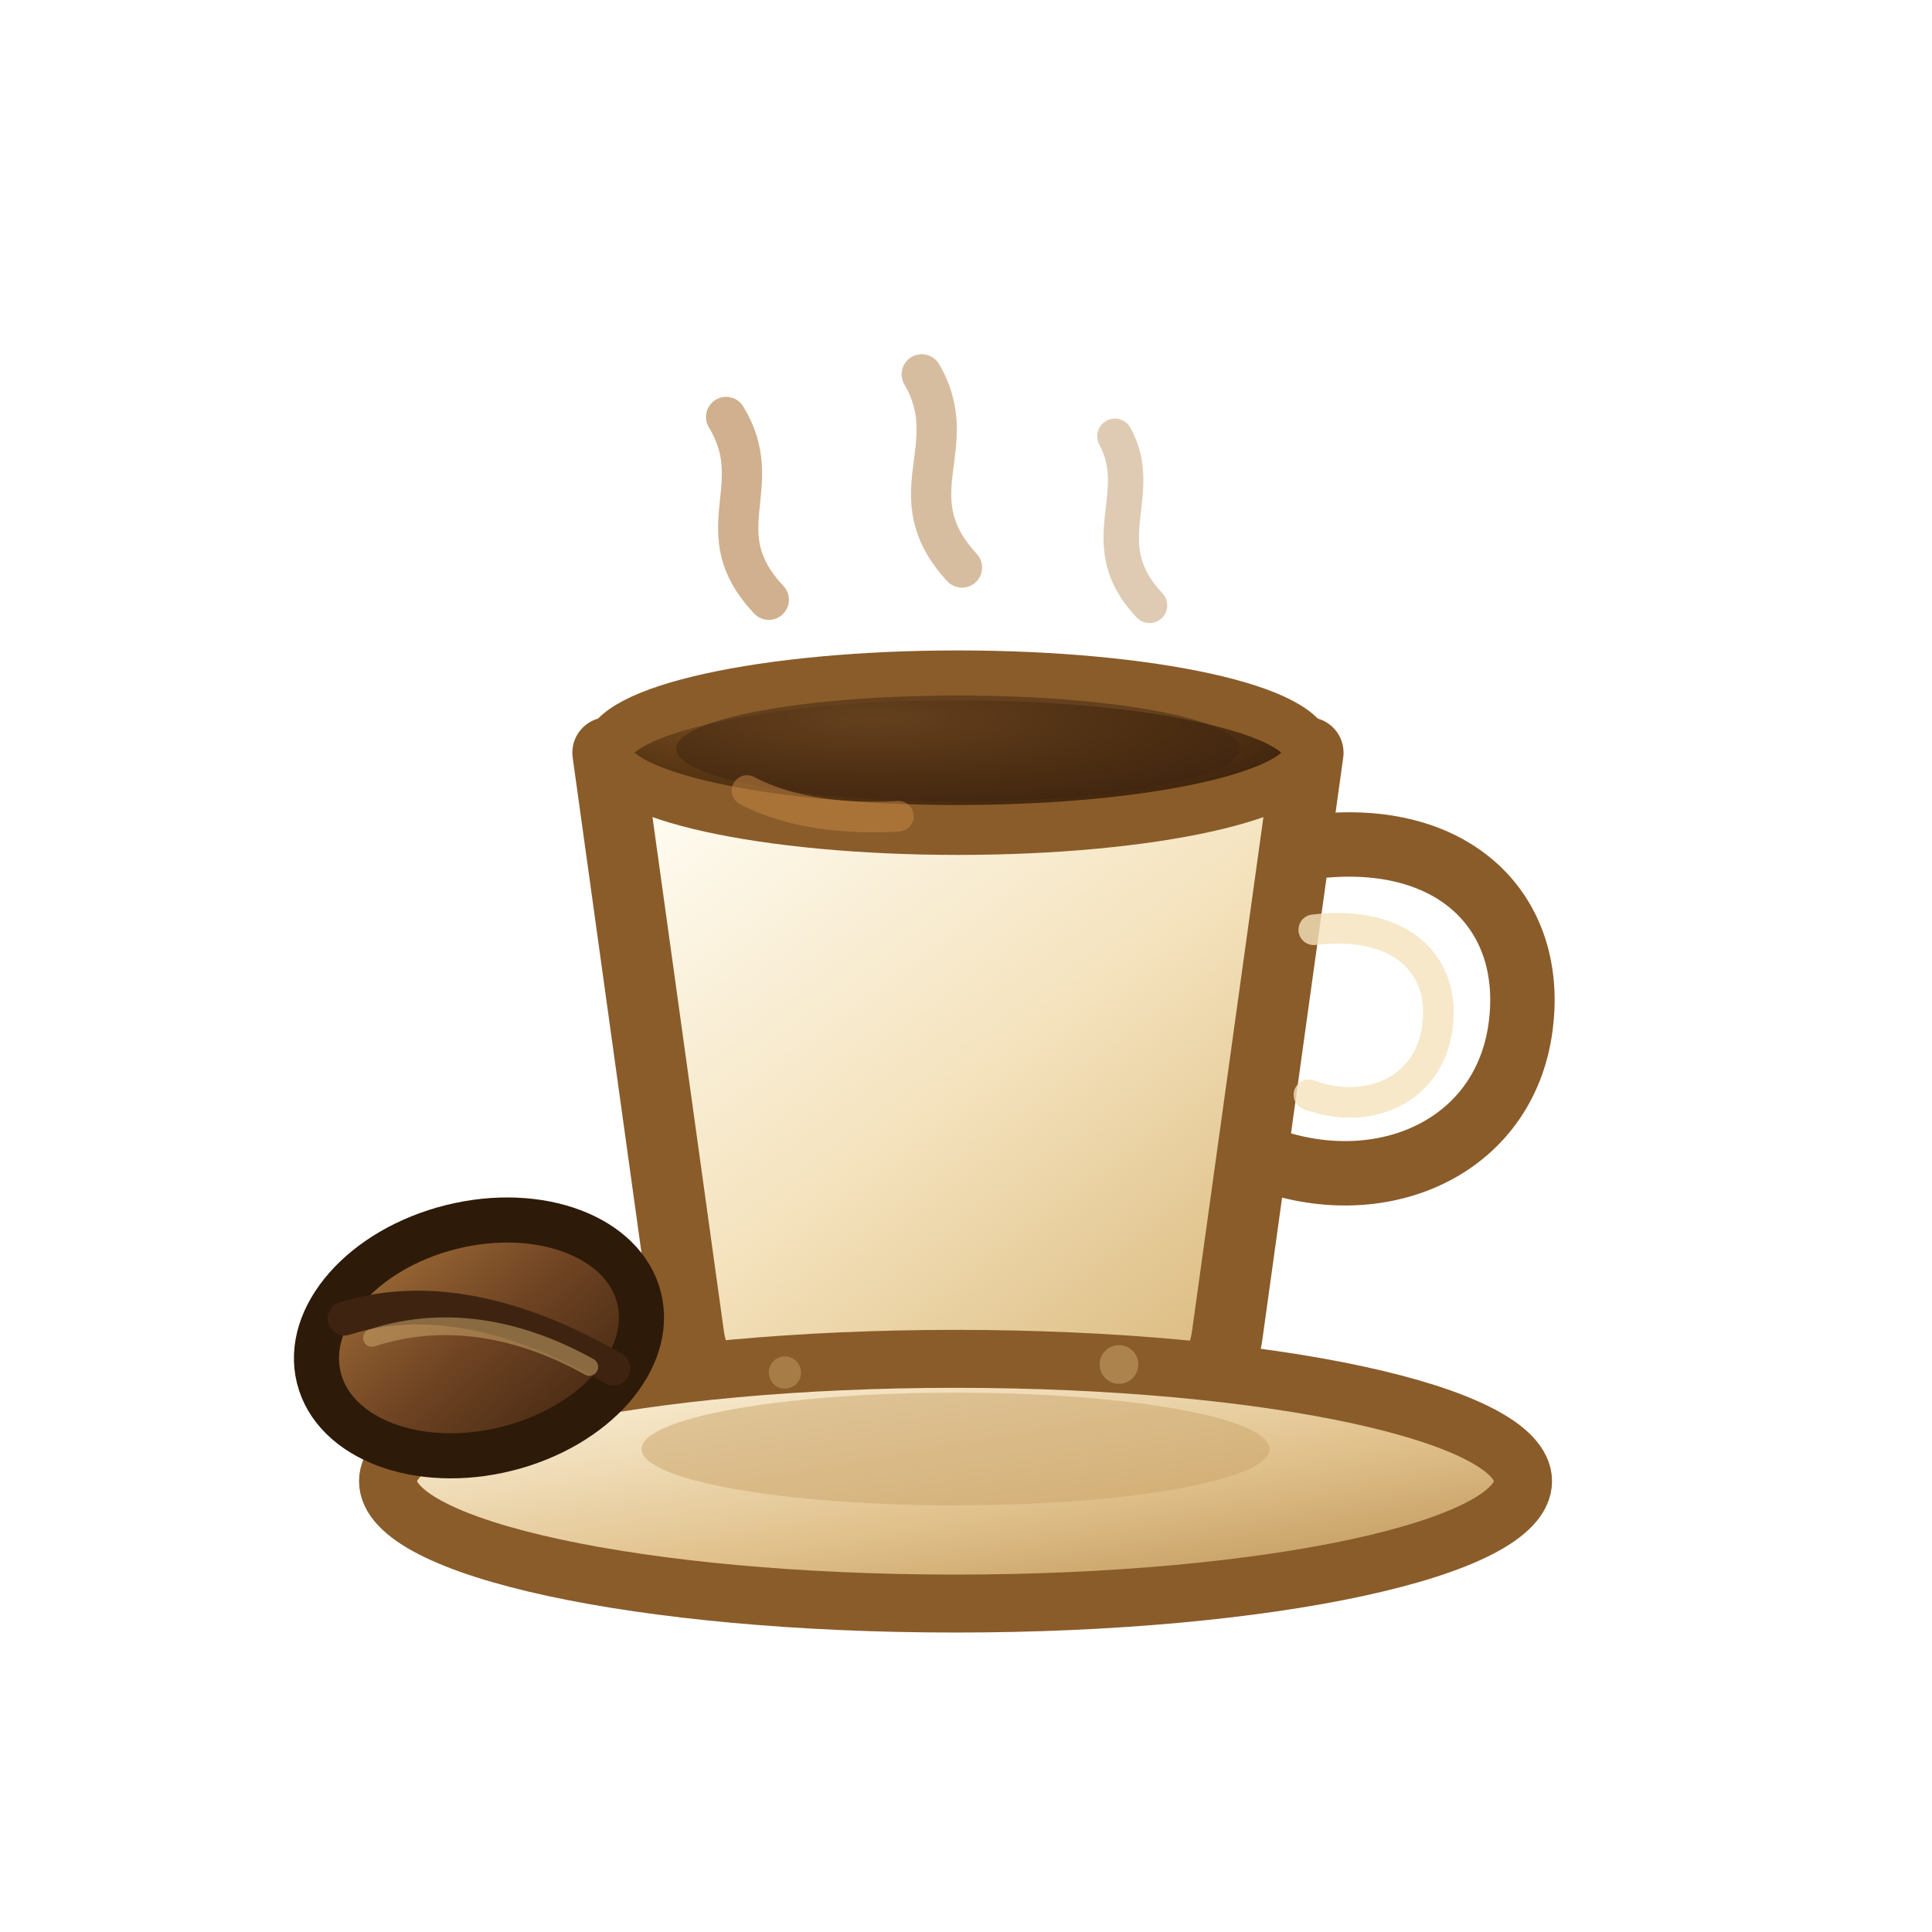
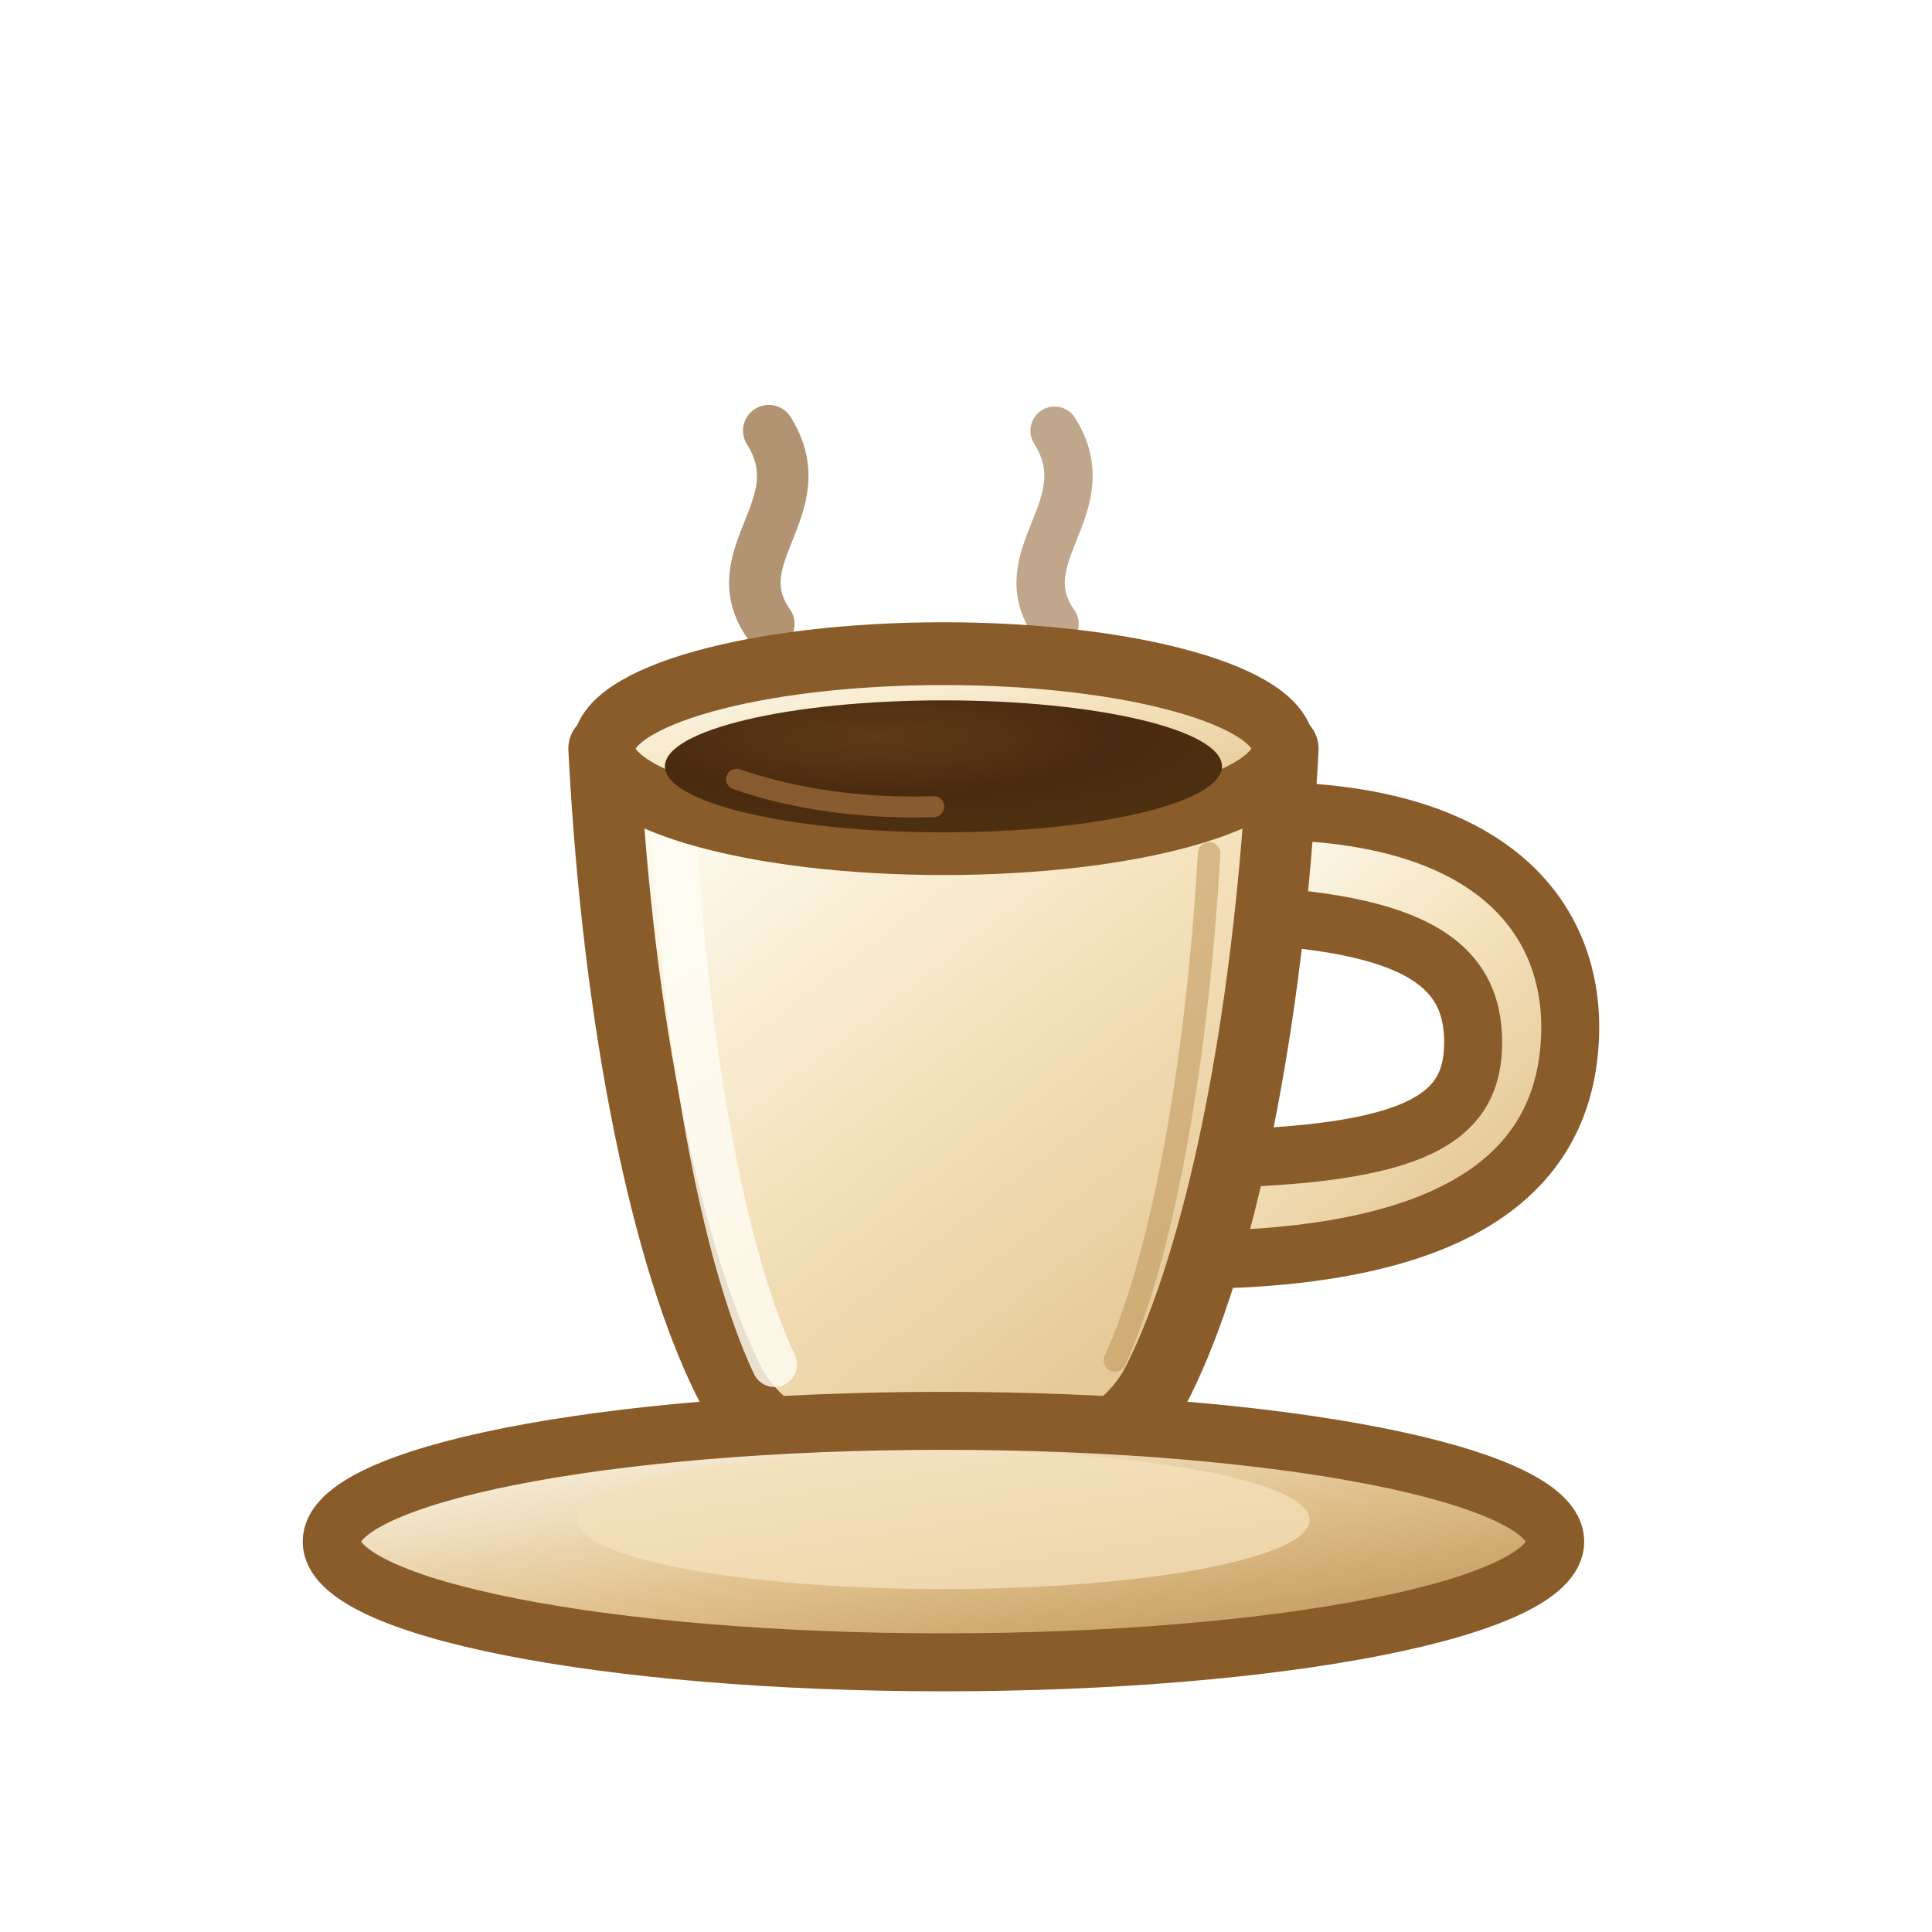
<svg xmlns="http://www.w3.org/2000/svg" viewBox="0 0 24 24" width="24" height="24" stroke-linecap="round" stroke-linejoin="round" role="img" aria-label="咖啡可可">
  <defs>
-     <linearGradient id="ccCup" x1="0.12" y1="0" x2="0.88" y2="1">
+     <linearGradient id="ccCup" x1="0.14" y1="0" x2="0.86" y2="1">
      <stop offset="0" stop-color="#FFFDF4" />
-       <stop offset="0.5" stop-color="#F4E2BC" />
-       <stop offset="1" stop-color="#D6B374" />
+       <stop offset="0.46" stop-color="#F4E2BC" />
+       <stop offset="1" stop-color="#E0C08A" />
    </linearGradient>
-     <radialGradient id="ccCoffee" cx="0.38" cy="0.28" r="0.84">
-       <stop offset="0" stop-color="#8A5C2A" />
-       <stop offset="0.45" stop-color="#5E3A16" />
-       <stop offset="1" stop-color="#2A1608" />
+     <radialGradient id="ccCoffee" cx="0.38" cy="0.28" r="0.86">
+       <stop offset="0" stop-color="#5E3A16" />
+       <stop offset="0.5" stop-color="#4A2A10" />
+       <stop offset="1" stop-color="#4E3210" />
    </radialGradient>
    <linearGradient id="ccSaucer" x1="0.1" y1="0" x2="0.9" y2="1">
-       <stop offset="0" stop-color="#FFF8E4" />
-       <stop offset="0.6" stop-color="#E0C08A" />
+       <stop offset="0" stop-color="#FFFDF4" />
+       <stop offset="0.55" stop-color="#E0C08A" />
      <stop offset="1" stop-color="#B98F52" />
    </linearGradient>
-     <linearGradient id="ccBean" x1="0.15" y1="0" x2="0.9" y2="1">
-       <stop offset="0" stop-color="#A5713A" />
-       <stop offset="0.5" stop-color="#6E4322" />
-       <stop offset="1" stop-color="#3E2410" />
-     </linearGradient>
  </defs>
-   <path d="M 7.55 9.35 L 8.55 16.55 C 8.65 17.36 9.32 17.94 10.14 17.94 L 13.66 17.94 C 14.48 17.94 15.15 17.36 15.25 16.55 L 16.25 9.35 Z" fill="url(#ccCup)" stroke="#8A5C2A" stroke-width="0.88" stroke-linejoin="round" />
-   <path d="M 16.1 10.55 C 18.0 10.22 19.12 11.3 18.88 12.82 C 18.64 14.32 17.06 14.95 15.6 14.35" fill="none" stroke="#8A5C2A" stroke-width="0.8" />
-   <path d="M 16.32 11.55 C 17.42 11.42 17.98 12.0 17.85 12.8 C 17.72 13.58 16.95 13.86 16.26 13.6" fill="none" stroke="#F4E2BC" stroke-width="0.38" opacity="0.8" />
-   <ellipse cx="11.9" cy="9.35" rx="4.35" ry="0.96" fill="url(#ccCoffee)" stroke="#8A5C2A" stroke-width="0.62" />
-   <ellipse cx="11.9" cy="9.3" rx="3.5" ry="0.66" fill="#3E2410" stroke="none" opacity="0.5" />
-   <path d="M 9.28 9.82 C 9.8 10.1 10.52 10.18 11.16 10.14" fill="none" stroke="#C88A46" stroke-width="0.38" opacity="0.5" />
-   <ellipse cx="11.87" cy="18.4" rx="7.05" ry="1.52" fill="url(#ccSaucer)" stroke="#8A5C2A" stroke-width="0.72" />
-   <ellipse cx="11.87" cy="18.0" rx="3.9" ry="0.7" fill="#C9A46A" stroke="none" opacity="0.5" />
-   <path d="M 9.55 7.45 C 8.75 6.6 9.55 6.05 9.02 5.18" fill="none" stroke="#B07C42" stroke-width="0.5" opacity="0.6" />
-   <path d="M 11.95 7.05 C 11.12 6.15 11.98 5.55 11.45 4.65" fill="none" stroke="#B07C42" stroke-width="0.5" opacity="0.5" />
-   <path d="M 14.28 7.52 C 13.55 6.75 14.25 6.15 13.85 5.42" fill="none" stroke="#B07C42" stroke-width="0.44" opacity="0.4" />
-   <ellipse cx="5.95" cy="16.62" rx="2.05" ry="1.42" transform="rotate(-14 5.95 16.62)" fill="url(#ccBean)" stroke="#2E1A08" stroke-width="0.56" />
-   <path d="M 4.28 16.38 C 5.42 16.02 6.62 16.42 7.62 17.0" fill="none" stroke="#3E2410" stroke-width="0.42" />
-   <path d="M 4.62 16.62 C 5.6 16.3 6.55 16.55 7.32 16.98" fill="none" stroke="#C9A46A" stroke-width="0.22" opacity="0.55" />
-   <circle cx="13.9" cy="16.95" r="0.24" fill="#C9A46A" opacity="0.55" />
-   <circle cx="9.75" cy="17.05" r="0.2" fill="#C9A46A" opacity="0.45" />
+   <path d="M 14.95 10.1 C 18.5 9.85 19.6 11.4 19.5 12.95 C 19.4 14.6 18.05 15.6 14.95 15.65 L 14.95 14.4 C 17.6 14.35 18.3 13.9 18.3 12.95 C 18.3 11.95 17.55 11.4 14.95 11.35 Z" fill="url(#ccCup)" stroke="#8A5C2A" stroke-width="0.72" />
+   <path d="M 7.5 9.3 C 7.68 12.8 8.3 15.65 9.05 17.15 C 9.44 17.94 10.38 18.34 11.72 18.34 C 13.06 18.34 14.0 17.94 14.39 17.15 C 15.14 15.65 15.76 12.8 15.94 9.3 Z" fill="url(#ccCup)" stroke="#8A5C2A" stroke-width="0.88" />
+   <path d="M 8.38 10.4 C 8.54 13.25 9.03 15.7 9.62 16.95" fill="none" stroke="#FFFDF4" stroke-width="0.56" opacity="0.82" />
+   <path d="M 15.02 10.6 C 14.86 13.4 14.4 15.7 13.85 16.9" fill="none" stroke="#B98F52" stroke-width="0.28" opacity="0.5" />
+   <ellipse cx="11.72" cy="9.3" rx="4.22" ry="1.18" fill="url(#ccCup)" stroke="#8A5C2A" stroke-width="0.78" />
+   <ellipse cx="11.72" cy="9.52" rx="3.46" ry="0.82" fill="url(#ccCoffee)" />
+   <path d="M 9.15 9.68 C 9.9 9.94 10.78 10.05 11.6 10.02" fill="none" stroke="#B07C42" stroke-width="0.26" opacity="0.6" />
+   <ellipse cx="11.72" cy="19.15" rx="7.6" ry="1.5" fill="url(#ccSaucer)" stroke="#8A5C2A" stroke-width="0.72" />
+   <ellipse cx="11.72" cy="18.88" rx="4.55" ry="0.86" fill="#F4E2BC" stroke="none" opacity="0.75" />
+   <path d="M 9.55 7.75 C 8.95 6.9 10.15 6.3 9.55 5.35" fill="none" stroke="#8A5C2A" stroke-width="0.64" opacity="0.66" />
+   <path d="M 13.1 7.75 C 12.5 6.9 13.7 6.3 13.1 5.35" fill="none" stroke="#8A5C2A" stroke-width="0.6" opacity="0.54" />
</svg>
